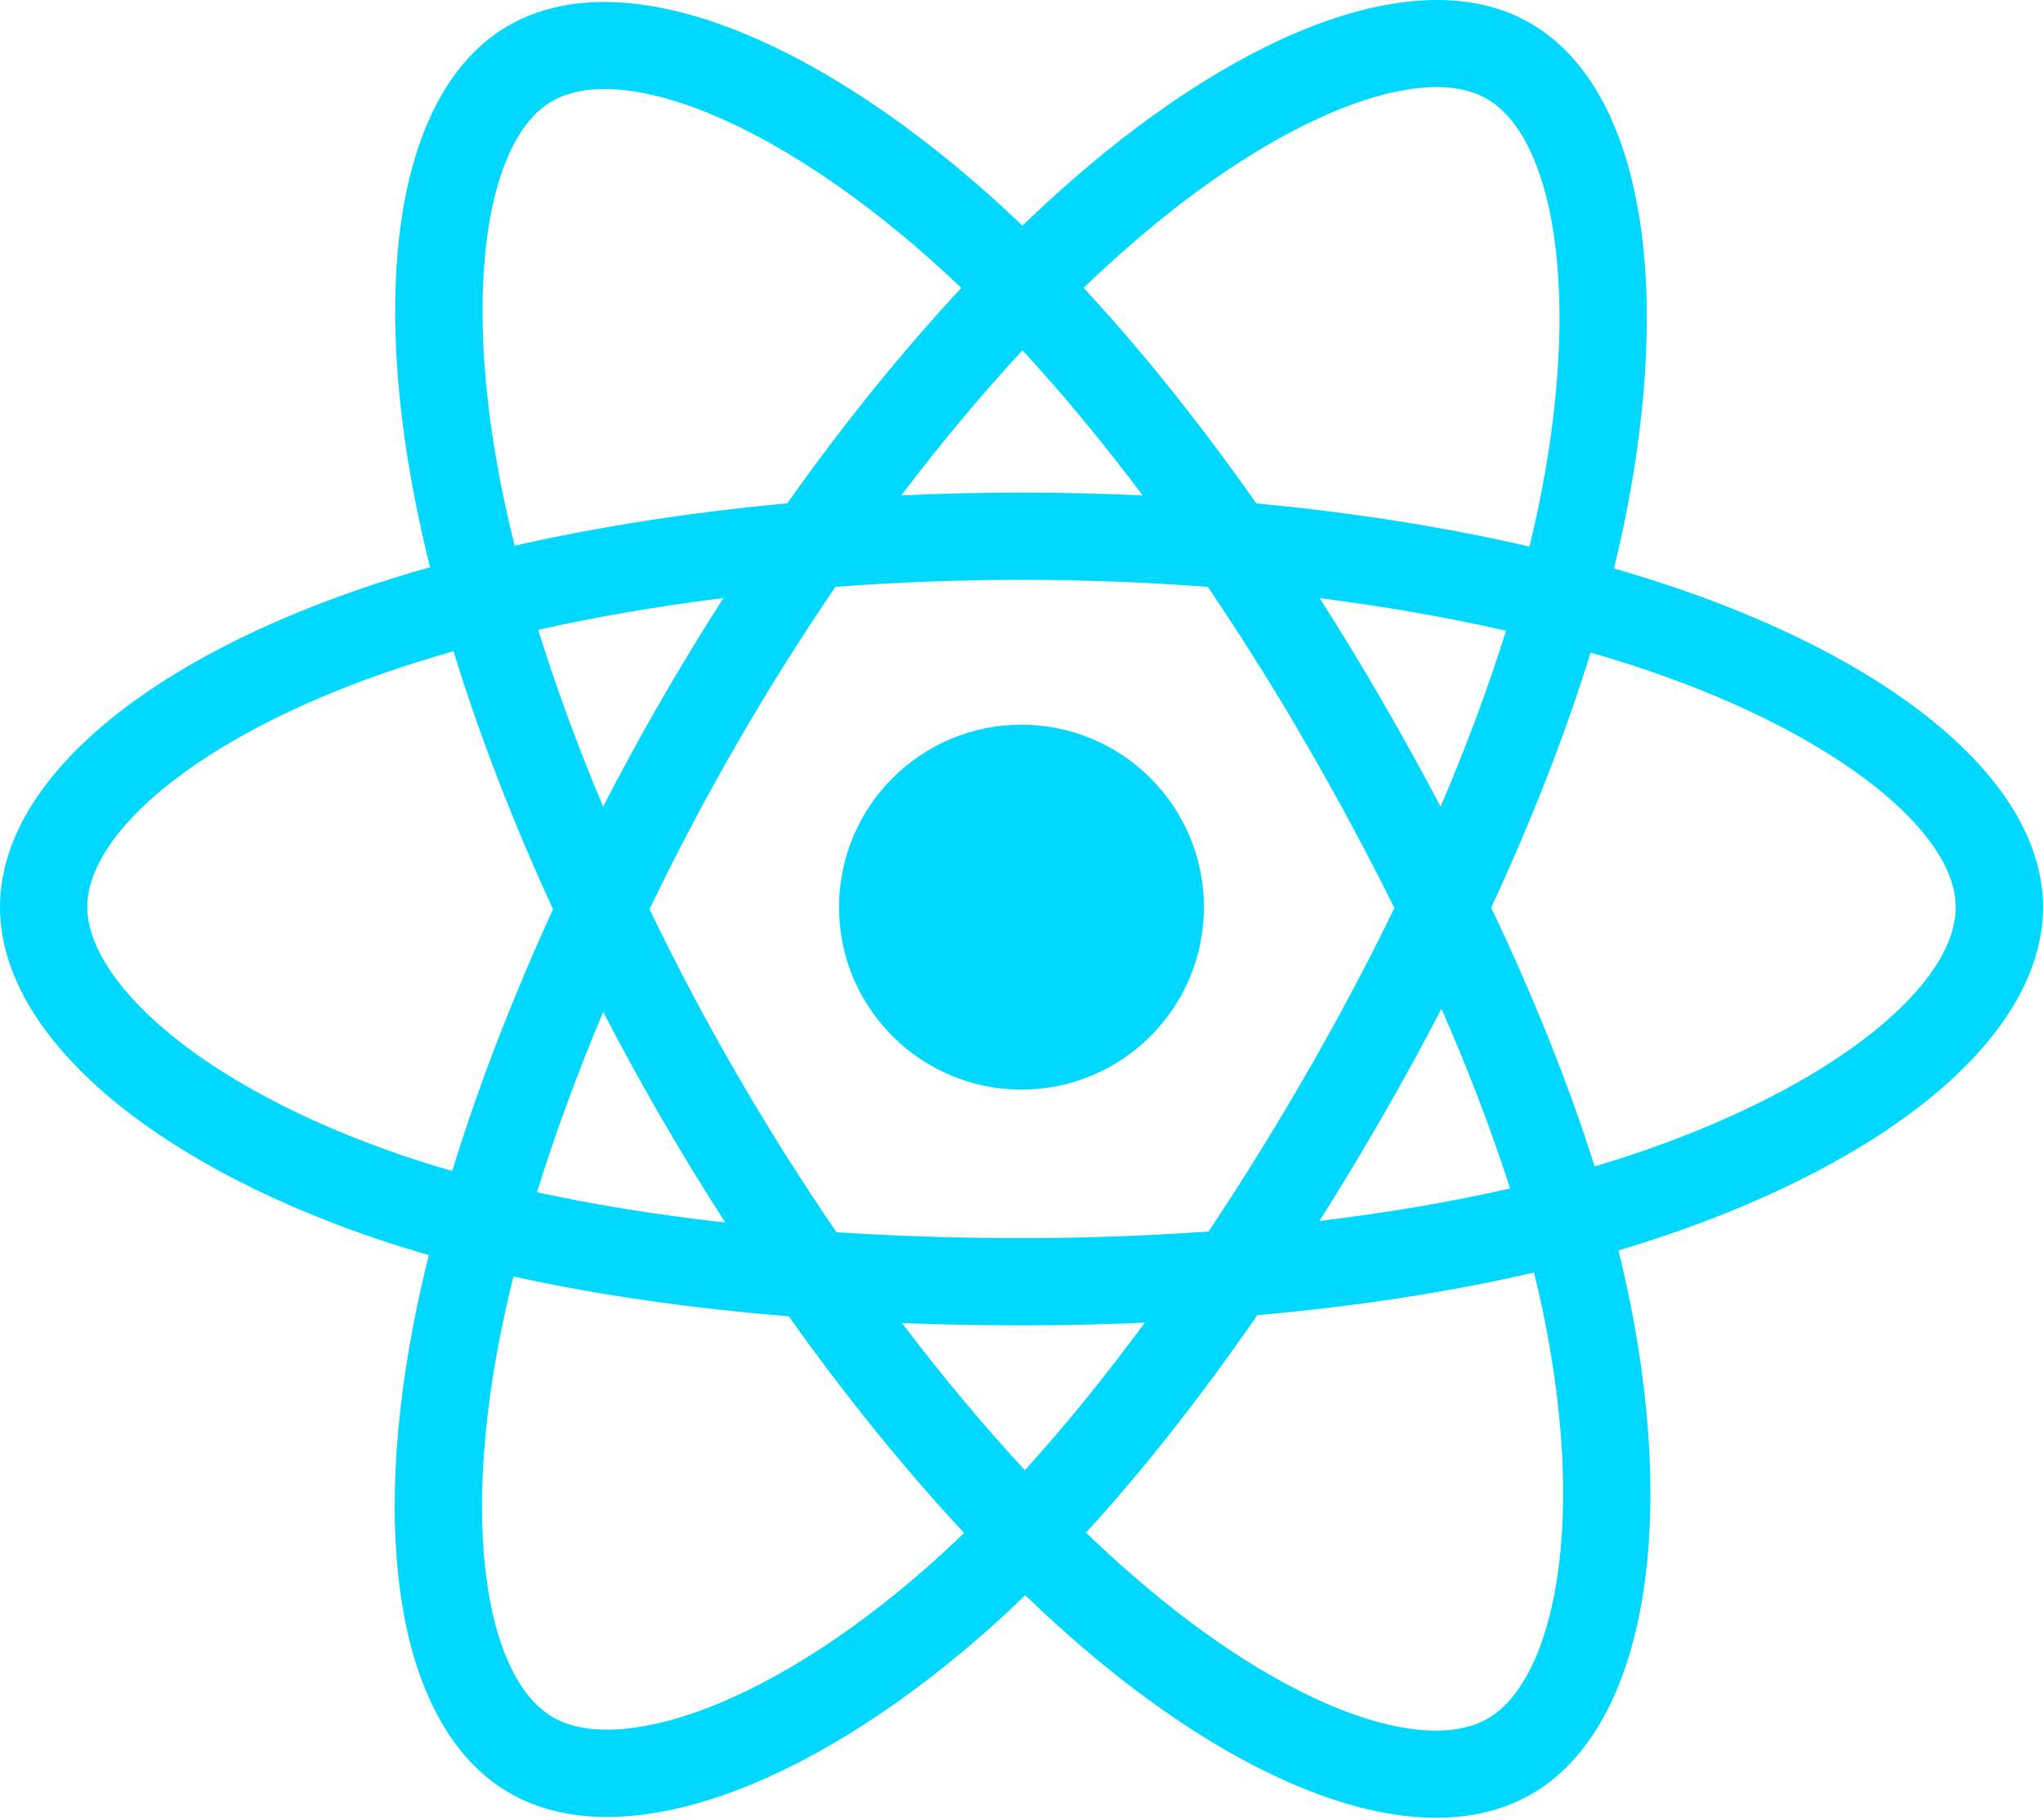
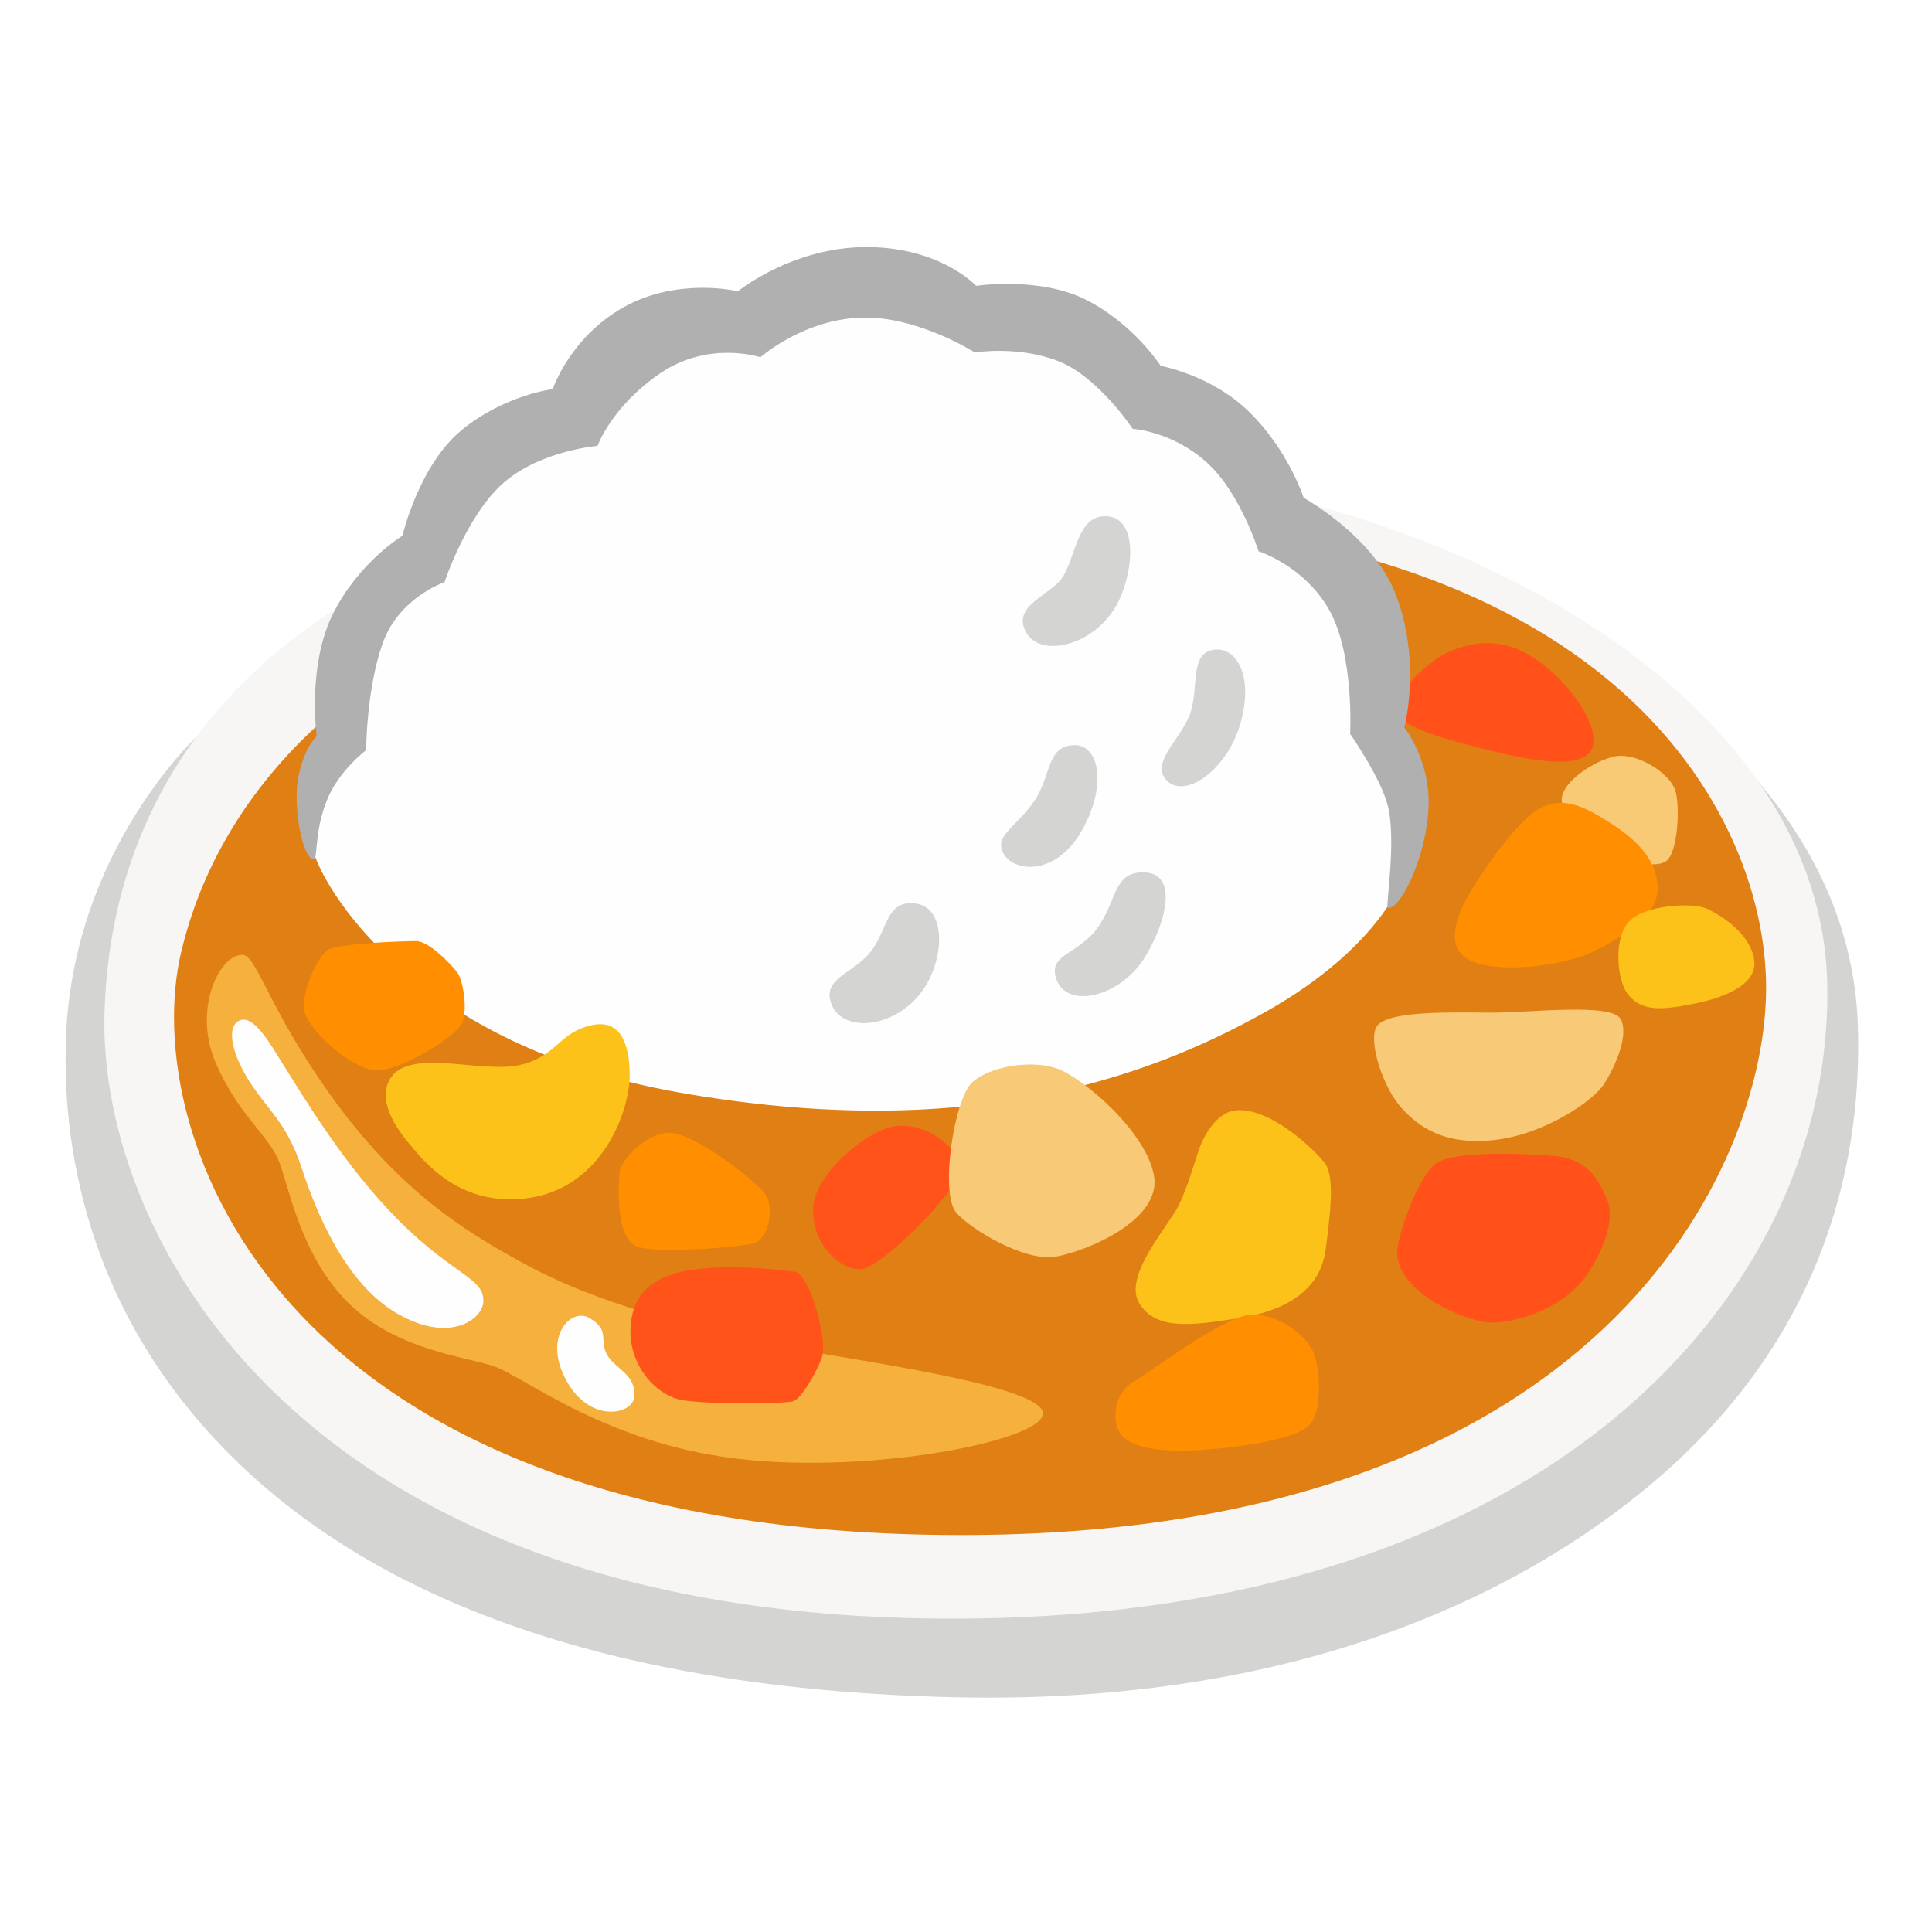
- <svg xmlns="http://www.w3.org/2000/svg" aria-hidden="true" role="img" class="iconify iconify--logos" width="35.93" height="32" preserveAspectRatio="xMidYMid meet" viewBox="0 0 256 228">
-   <path fill="#00D8FF" d="M210.483 73.824a171.49 171.49 0 0 0-8.24-2.597c.465-1.9.893-3.777 1.273-5.621c6.238-30.281 2.16-54.676-11.769-62.708c-13.355-7.7-35.196.329-57.254 19.526a171.23 171.23 0 0 0-6.375 5.848a155.866 155.866 0 0 0-4.241-3.917C100.759 3.829 77.587-4.822 63.673 3.233C50.33 10.957 46.379 33.89 51.995 62.588a170.974 170.974 0 0 0 1.892 8.48c-3.28.932-6.445 1.924-9.474 2.98C17.309 83.498 0 98.307 0 113.668c0 15.865 18.582 31.778 46.812 41.427a145.52 145.52 0 0 0 6.921 2.165a167.467 167.467 0 0 0-2.01 9.138c-5.354 28.2-1.173 50.591 12.134 58.266c13.744 7.926 36.812-.22 59.273-19.855a145.567 145.567 0 0 0 5.342-4.923a168.064 168.064 0 0 0 6.92 6.314c21.758 18.722 43.246 26.282 56.54 18.586c13.731-7.949 18.194-32.003 12.4-61.268a145.016 145.016 0 0 0-1.535-6.842c1.62-.48 3.21-.974 4.76-1.488c29.348-9.723 48.443-25.443 48.443-41.52c0-15.417-17.868-30.326-45.517-39.844Zm-6.365 70.984c-1.4.463-2.836.91-4.3 1.345c-3.24-10.257-7.612-21.163-12.963-32.432c5.106-11 9.31-21.767 12.459-31.957c2.619.758 5.16 1.557 7.61 2.4c23.69 8.156 38.14 20.213 38.14 29.504c0 9.896-15.606 22.743-40.946 31.14Zm-10.514 20.834c2.562 12.94 2.927 24.64 1.23 33.787c-1.524 8.219-4.59 13.698-8.382 15.893c-8.067 4.67-25.32-1.4-43.927-17.412a156.726 156.726 0 0 1-6.437-5.87c7.214-7.889 14.423-17.06 21.459-27.246c12.376-1.098 24.068-2.894 34.671-5.345a134.17 134.17 0 0 1 1.386 6.193ZM87.276 214.515c-7.882 2.783-14.16 2.863-17.955.675c-8.075-4.657-11.432-22.636-6.853-46.752a156.923 156.923 0 0 1 1.869-8.499c10.486 2.32 22.093 3.988 34.498 4.994c7.084 9.967 14.501 19.128 21.976 27.15a134.668 134.668 0 0 1-4.877 4.492c-9.933 8.682-19.886 14.842-28.658 17.94ZM50.35 144.747c-12.483-4.267-22.792-9.812-29.858-15.863c-6.35-5.437-9.555-10.836-9.555-15.216c0-9.322 13.897-21.212 37.076-29.293c2.813-.98 5.757-1.905 8.812-2.773c3.204 10.42 7.406 21.315 12.477 32.332c-5.137 11.18-9.399 22.249-12.634 32.792a134.718 134.718 0 0 1-6.318-1.979Zm12.378-84.26c-4.811-24.587-1.616-43.134 6.425-47.789c8.564-4.958 27.502 2.111 47.463 19.835a144.318 144.318 0 0 1 3.841 3.545c-7.438 7.987-14.787 17.08-21.808 26.988c-12.04 1.116-23.565 2.908-34.161 5.309a160.342 160.342 0 0 1-1.76-7.887Zm110.427 27.268a347.8 347.8 0 0 0-7.785-12.803c8.168 1.033 15.994 2.404 23.343 4.08c-2.206 7.072-4.956 14.465-8.193 22.045a381.151 381.151 0 0 0-7.365-13.322Zm-45.032-43.861c5.044 5.465 10.096 11.566 15.065 18.186a322.04 322.04 0 0 0-30.257-.006c4.974-6.559 10.069-12.652 15.192-18.18ZM82.802 87.83a323.167 323.167 0 0 0-7.227 13.238c-3.184-7.553-5.909-14.98-8.134-22.152c7.304-1.634 15.093-2.97 23.209-3.984a321.524 321.524 0 0 0-7.848 12.897Zm8.081 65.352c-8.385-.936-16.291-2.203-23.593-3.793c2.26-7.3 5.045-14.885 8.298-22.6a321.187 321.187 0 0 0 7.257 13.246c2.594 4.48 5.28 8.868 8.038 13.147Zm37.542 31.03c-5.184-5.592-10.354-11.779-15.403-18.433c4.902.192 9.899.29 14.978.29c5.218 0 10.376-.117 15.453-.343c-4.985 6.774-10.018 12.97-15.028 18.486Zm52.198-57.817c3.422 7.8 6.306 15.345 8.596 22.52c-7.422 1.694-15.436 3.058-23.88 4.071a382.417 382.417 0 0 0 7.859-13.026a347.403 347.403 0 0 0 7.425-13.565Zm-16.898 8.101a358.557 358.557 0 0 1-12.281 19.815a329.4 329.4 0 0 1-23.444.823c-7.967 0-15.716-.248-23.178-.732a310.202 310.202 0 0 1-12.513-19.846h.001a307.41 307.41 0 0 1-10.923-20.627a310.278 310.278 0 0 1 10.89-20.637l-.001.001a307.318 307.318 0 0 1 12.413-19.761c7.613-.576 15.42-.876 23.31-.876H128c7.926 0 15.743.303 23.354.883a329.357 329.357 0 0 1 12.335 19.695a358.489 358.489 0 0 1 11.036 20.54a329.472 329.472 0 0 1-11 20.722Zm22.56-122.124c8.572 4.944 11.906 24.881 6.52 51.026c-.344 1.668-.73 3.367-1.15 5.09c-10.622-2.452-22.155-4.275-34.23-5.408c-7.034-10.017-14.323-19.124-21.64-27.008a160.789 160.789 0 0 1 5.888-5.4c18.9-16.447 36.564-22.941 44.612-18.3ZM128 90.808c12.625 0 22.86 10.235 22.86 22.86s-10.235 22.86-22.86 22.86s-22.86-10.235-22.86-22.86s10.235-22.86 22.86-22.86Z" />
+ <svg xmlns="http://www.w3.org/2000/svg" width="512" height="512" viewBox="0 0 512 512" fill="none">
+   <path d="M272.04 149.48L53 194.36C53 194.36 19.4 224.64 17.48 274.96C16.56 299.4 20.64 348 65.04 389.48C99.56 421.72 157.32 447.72 253.52 449.8C342.8 451.72 402.28 423.16 438.08 392.88C485.88 352.48 493.36 303.96 492.36 271.88C490.76 221.16 450.56 192.68 447 188.24C443.44 183.8 272.04 149.48 272.04 149.48Z" fill="#D4D4D3" />
+   <path d="M252.36 428.96C411.72 428.96 486 341.48 484.24 260.6C482.44 178.52 369.36 120.12 255.36 122.2C56.44 125.8 28.88 218.68 27.68 269C26.28 328.32 80.4 428.96 252.36 428.96Z" fill="#F7F6F5" />
+   <path d="M48.04 252.2C36.68 299.56 72 406.8 254.76 406.8C424.32 406.8 468.04 309.16 468.04 261.8C468.04 213.28 422.52 128.2 248.16 137.76C81.56 146.92 54.16 226.72 48.04 252.2Z" fill="#DF7F14" />
+   <path d="M371 189.72C372.8 193.28 385.84 196.68 395.68 199.08C405.52 201.48 418.92 204.12 421.8 198.6C424.68 193.08 415.32 178.96 404.08 172.96C392.8 166.96 382.16 173.32 379.64 175.36C375.8 178.48 368.36 184.48 371 189.72Z" fill="#FF5119" />
+   <path d="M64.2 253.04C58.12 253.04 51.08 267.44 57.12 281.56C63.16 295.68 71.24 300.72 74.04 308.04C76.8 315.36 79.84 333 92.44 345.4C105.04 357.76 123.24 359.52 130.8 362.04C138.36 364.56 158.56 381 191.12 386C227.2 391.56 277.16 381.96 276.4 374.4C275.64 366.88 222.64 360 212.8 357.76C202.96 355.52 167.12 349.68 141.16 336.08C119.68 324.8 102.32 312.36 83.88 284.84C70.68 265.12 67.72 253.04 64.2 253.04Z" fill="#F5B03E" />
+   <path d="M177.12 89.88L155.12 108.68L121.64 121.36L111.92 150.12C111.92 150.12 95.92 161.2 95.24 165.4C94.6 169.6 85.08 204.48 85.08 204.48C85.08 204.48 82.6 218.04 82.8 224.16C83 230.28 105.48 276.44 180.2 289.56C254.92 302.68 302.84 286.48 335.52 268.08C366.52 250.6 372.16 231.88 372.16 231.88L370.56 199C370.56 199 360.48 160.44 356.6 151.8C352.72 143.16 323.52 111.28 321.68 110.76C319.84 110.24 282.24 86.92 282.24 86.92L227.2 75.6L177.12 89.88ZM63.4 270.48C59.56 272.32 61.88 280.52 66.92 287.84C71.96 295.16 76.28 298.36 79.96 309.56C83.64 320.76 91.32 340.12 105.36 348.16C119.4 356.2 127.76 349.48 128.08 345.16C128.56 338.68 120.4 338.16 105.84 323.6C91.2 308.96 80.6 290.84 75.08 282.16C71.76 276.88 67.24 268.64 63.4 270.48ZM156.28 349.32C151.28 346.32 143.76 354.32 150.08 365.84C156.44 377.36 167.28 374.68 167.96 370.68C169.04 364.16 162.8 362.84 160.76 358.8C158.8 354.84 161.68 352.56 156.28 349.32Z" fill="#FEFEFE" />
+   <path d="M117.8 154.28C117.8 154.28 105.68 158.36 101.4 170.52C97.08 182.68 97.04 198.8 97.04 198.8C97.04 198.8 89.6 204.28 86.44 212.56C83.12 221.28 84.36 228 83 227.72C79.96 227.08 77.84 213.68 78.88 207C80.24 198.44 83.92 195.08 83.92 195.08C83.92 195.08 81.36 176.32 88.28 162.6C95.16 148.88 106.64 142 106.64 142C106.64 142 111 123.32 122.32 114C133.64 104.68 146.48 103.12 146.48 103.12C146.48 103.12 151.08 89.281 165.44 81.32C179.84 73.361 195.56 77.201 195.56 77.201C195.56 77.201 209.88 65.481 229.6 65.481C249.28 65.481 258.68 75.76 258.68 75.76C258.68 75.76 275.56 73.16 288.04 79.561C300.52 85.96 307.6 96.96 307.6 96.96C307.6 96.96 321 99.361 330.96 109.08C341.44 119.28 345.48 131.92 345.48 131.92C345.48 131.92 363.48 141.84 369.56 156.72C376.96 174.88 372.16 192.8 372.16 192.8C372.16 192.8 379.72 202.12 378.48 215.68C377.28 229.24 370.56 241.48 367.76 240.56C367.16 240.36 370.2 222.24 367.68 213.12C365.64 205.72 357.8 194.48 357.8 194.48C357.8 194.48 358.92 173.6 352.32 161.76C345.72 149.96 333.52 146.08 333.52 146.08C333.52 146.08 328.76 130.56 319.68 122.44C310.6 114.28 300.16 113.64 300.16 113.64C300.16 113.64 290.92 99.641 280.2 95.6C269.48 91.561 258.32 93.4 258.32 93.4C258.32 93.4 243.68 84.081 229.2 84.16C213.24 84.24 201.52 94.68 201.52 94.68C201.52 94.68 187.88 90.121 174.92 98.96C161.96 107.84 158.36 118.16 158.36 118.16C158.36 118.16 143.24 119.4 133.44 127.96C123.64 136.52 117.8 154.28 117.8 154.28Z" fill="#B0B0B0" />
+   <path d="M292.72 136.8C285.68 136.92 285.24 146.64 281.88 152.52C278.88 157.76 267.6 160.36 272.08 167.84C276.08 174.52 290.88 170.96 296.52 159.16C300.48 150.92 301.68 136.68 292.72 136.8ZM321.92 172.16C315.12 172.88 317.8 181.92 315.48 188.88C313.16 195.84 304.48 202.2 309.32 206.96C314.16 211.72 325.44 203.96 328.84 191.32C332.24 178.68 327.48 171.56 321.92 172.16ZM285 197.48C277.28 197.32 278.76 205.44 274.08 212.32C269.4 219.16 263.08 221.6 266.08 226.44C269.08 231.28 280.28 232.12 287.08 219.44C293.56 207.28 290.88 197.6 285 197.48ZM291.68 244.68C286.32 253.36 277.2 252.44 280.08 259.8C283.04 267.36 296.52 264.2 303.04 254.24C308.52 245.8 312.8 231.64 303.36 231.2C295.48 230.88 296.04 237.64 291.68 244.68ZM240.48 239.4C234.88 239.96 234.84 246.92 230.84 252.08C226.2 258.12 217.4 259.24 220.48 266.44C223.56 273.64 237.2 272.72 244.52 262.44C250.68 253.84 251.12 238.36 240.48 239.4Z" fill="#D4D4D3" />
+   <path d="M87.8 251.32C84.08 252.44 79.68 263.76 80.6 267.84C81.8 273.12 93.52 283.88 100.24 283.64C106.96 283.4 121.08 274.52 122.52 270.96C123.96 267.36 122.76 259.68 121.08 257.56C119.4 255.4 113.64 249.4 110.28 249.4C106.92 249.4 92.6 249.88 87.8 251.32Z" fill="#FF8E00" />
+   <path d="M103.6 285.56C99.84 291.2 104.56 298.48 108.4 303.04C112.24 307.6 121.32 319.48 138.84 317.64C159.68 315.48 166.88 294.16 166.88 285.04C166.88 275.92 164 270.2 157.04 271.64C147.96 273.52 147.92 279.8 137.88 282.2C127.8 284.6 108.88 277.68 103.6 285.56Z" fill="#FCC219" />
+   <path d="M164.24 310.24C163.6 315.96 163.52 328.44 168.8 330.36C174.08 332.28 196.12 330.6 199.96 329.4C203.8 328.2 205.24 319.801 202.84 316.481C200.44 313.121 183.92 299.961 177.2 300.201C170.48 300.441 164.48 308.08 164.24 310.24Z" fill="#FF8E00" />
+   <path d="M210.96 337.08C215.28 339.24 219.12 355.52 217.92 359.36C216.72 363.2 212.4 370.64 210.24 371.32C208.08 372.04 188.92 372.28 181 371.08C174.12 370.04 166.4 361.96 167.12 351.44C167.84 340.88 175.52 337.08 186.76 336.12C198 335.16 210.96 337.08 210.96 337.08ZM236.84 298.52C229.96 299.6 216 310.72 215.52 320.08C215.04 329.44 222.24 336.36 227.96 336.36C233.72 336.36 256.24 313.12 254.8 308.8C253.36 304.48 245.92 297.08 236.84 298.52Z" fill="#FF5319" />
+   <path d="M253.36 321.28C256.92 325.64 271.56 334.44 279.72 333.04C287.88 331.64 307.76 323.44 305.84 311.72C303.92 299.96 286.92 285.6 280.2 283.2C273.48 280.8 262.48 282.48 257.68 286.8C252.88 291.08 249.04 316 253.36 321.28Z" fill="#F8C977" />
+   <path d="M328.12 294.2C322.32 294.36 319 301.4 318.04 303.8C317.08 306.2 314.92 314.36 312.28 319.6C309.64 324.88 297.44 338.28 301.96 345.48C306.52 352.68 316.08 351.24 328.32 349.32C340.52 347.4 349.88 342.12 351.32 331.12C352.76 320.08 353.72 311.24 350.84 307.88C348 304.48 337.2 293.96 328.12 294.2Z" fill="#FCC219" />
+   <path d="M300.56 366.08C305.6 363.2 325 348.12 332.2 348.36C339.4 348.6 346.08 353.88 348 358.2C349.92 362.52 350.64 374.72 346.56 378.08C342.48 381.44 329.08 383.36 323.32 383.84C317.56 384.32 297.16 386.68 295.76 377.12C294.56 368.96 300.56 366.08 300.56 366.08Z" fill="#FF8E00" />
+   <path d="M370.28 331.56C370.04 342.84 388.96 350.24 394.72 350.48C400.48 350.72 413.16 347.6 419.88 338.72C424.28 332.88 428.28 323.64 425.88 317.88C423.48 312.12 420.36 307.08 412 306.36C403.6 305.64 385.4 304.92 380.6 308.28C375.8 311.68 370.36 327.52 370.28 331.56Z" fill="#FF5119" />
+   <path d="M364.76 272.16C362.56 275.96 366.52 288.52 371.72 293.96C376.04 298.52 382.52 303.56 395.92 302.12C409.32 300.68 422.04 291.8 424.92 287.52C427.8 283.2 431.88 274.36 429.48 270.04C427.08 265.72 405.52 268.36 395.68 268.36C385.84 268.36 367.4 267.6 364.76 272.16Z" fill="#F8C977" />
+   <path d="M413.88 211.52C413.44 215.84 421.56 223.04 424.92 225.4C428.28 227.8 438.08 230.44 441.44 228.28C444.8 226.12 445.32 212.8 443.84 209.12C441.92 204.32 433.28 199.28 427.8 200.48C422.28 201.72 414.36 207 413.88 211.52Z" fill="#F9CA76" />
+   <path d="M407.4 214.64C400.92 218.72 391.6 232.84 389.2 237.16C386.8 241.48 381.76 251.52 390.4 254.88C399.04 258.24 415.56 255.36 421.56 252.48C427.56 249.6 439.04 243.6 439.28 235.96C439.52 228.32 434 222.8 427.32 218.48C420.64 214.16 414.24 210.36 407.4 214.64Z" fill="#FF8E00" />
+   <path d="M431.6 263.76C435.36 268.12 440.48 267.6 448.12 266.16C455.8 264.72 465.84 261.36 464.88 254.4C463.92 247.44 456 242.44 452.2 240.76C448.36 239.08 435.2 239.8 431.36 244.6C427.56 249.4 428.52 260.16 431.6 263.76Z" fill="#FCC219" />
</svg>
